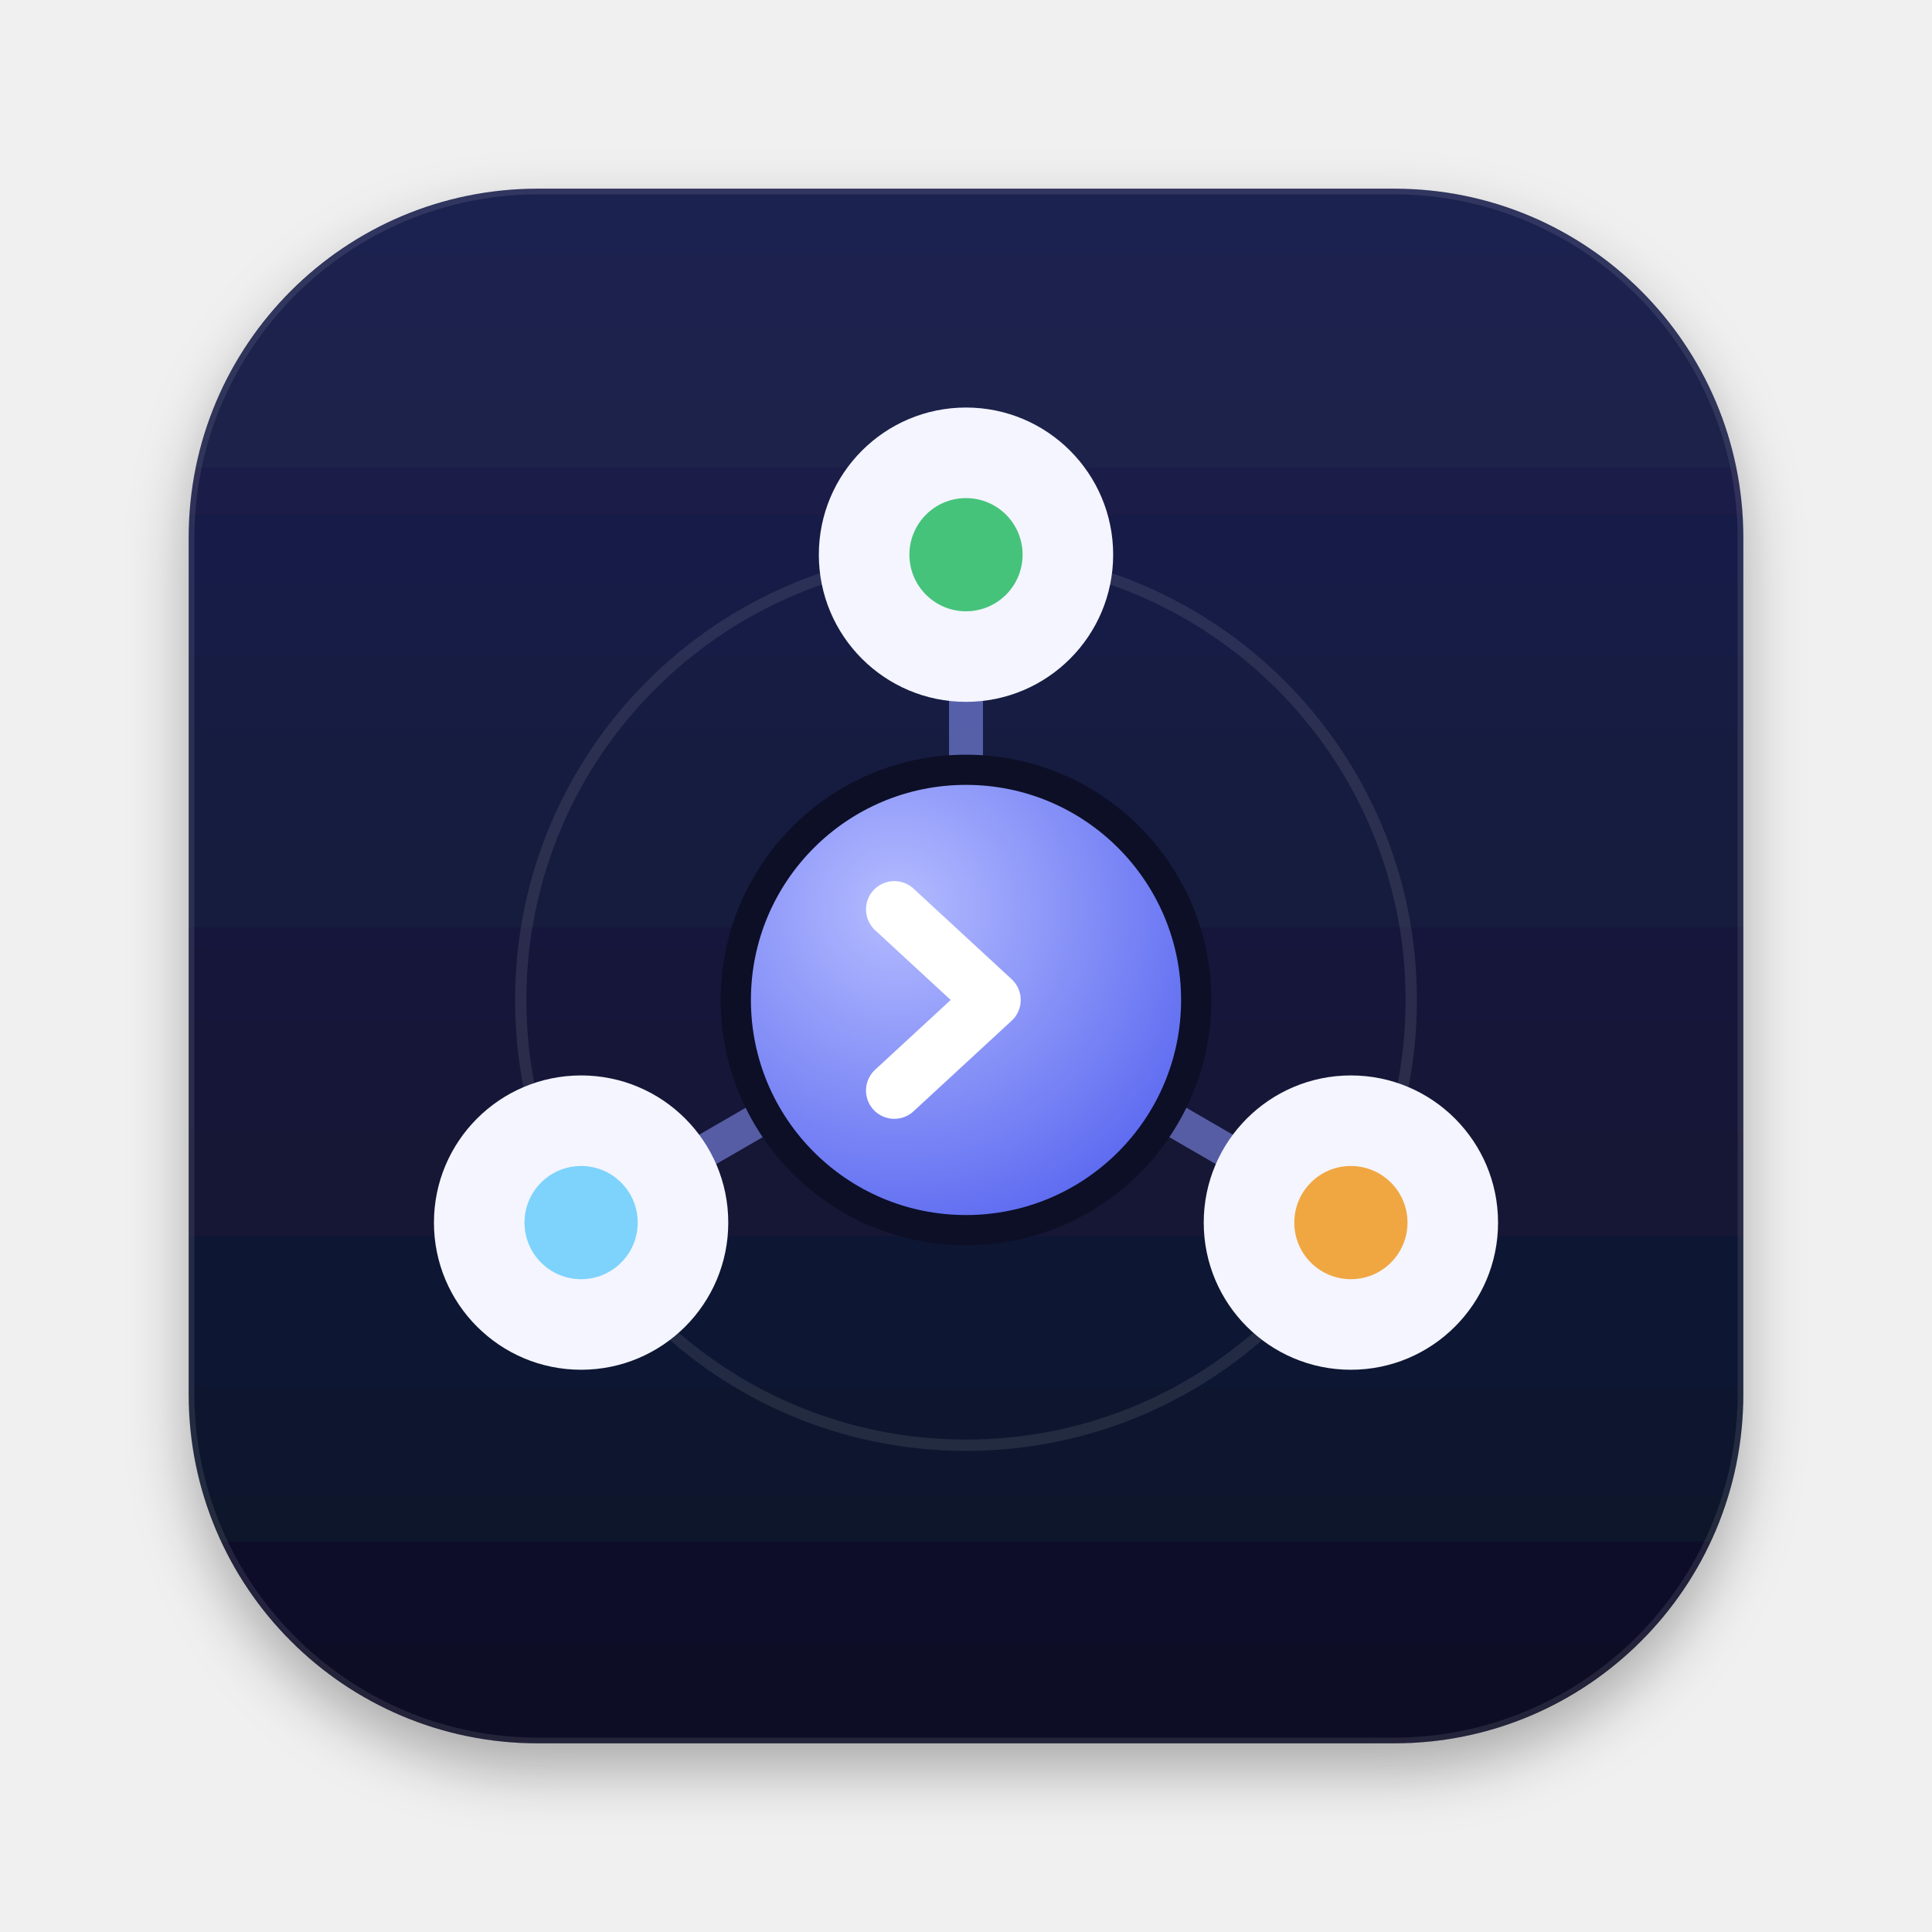
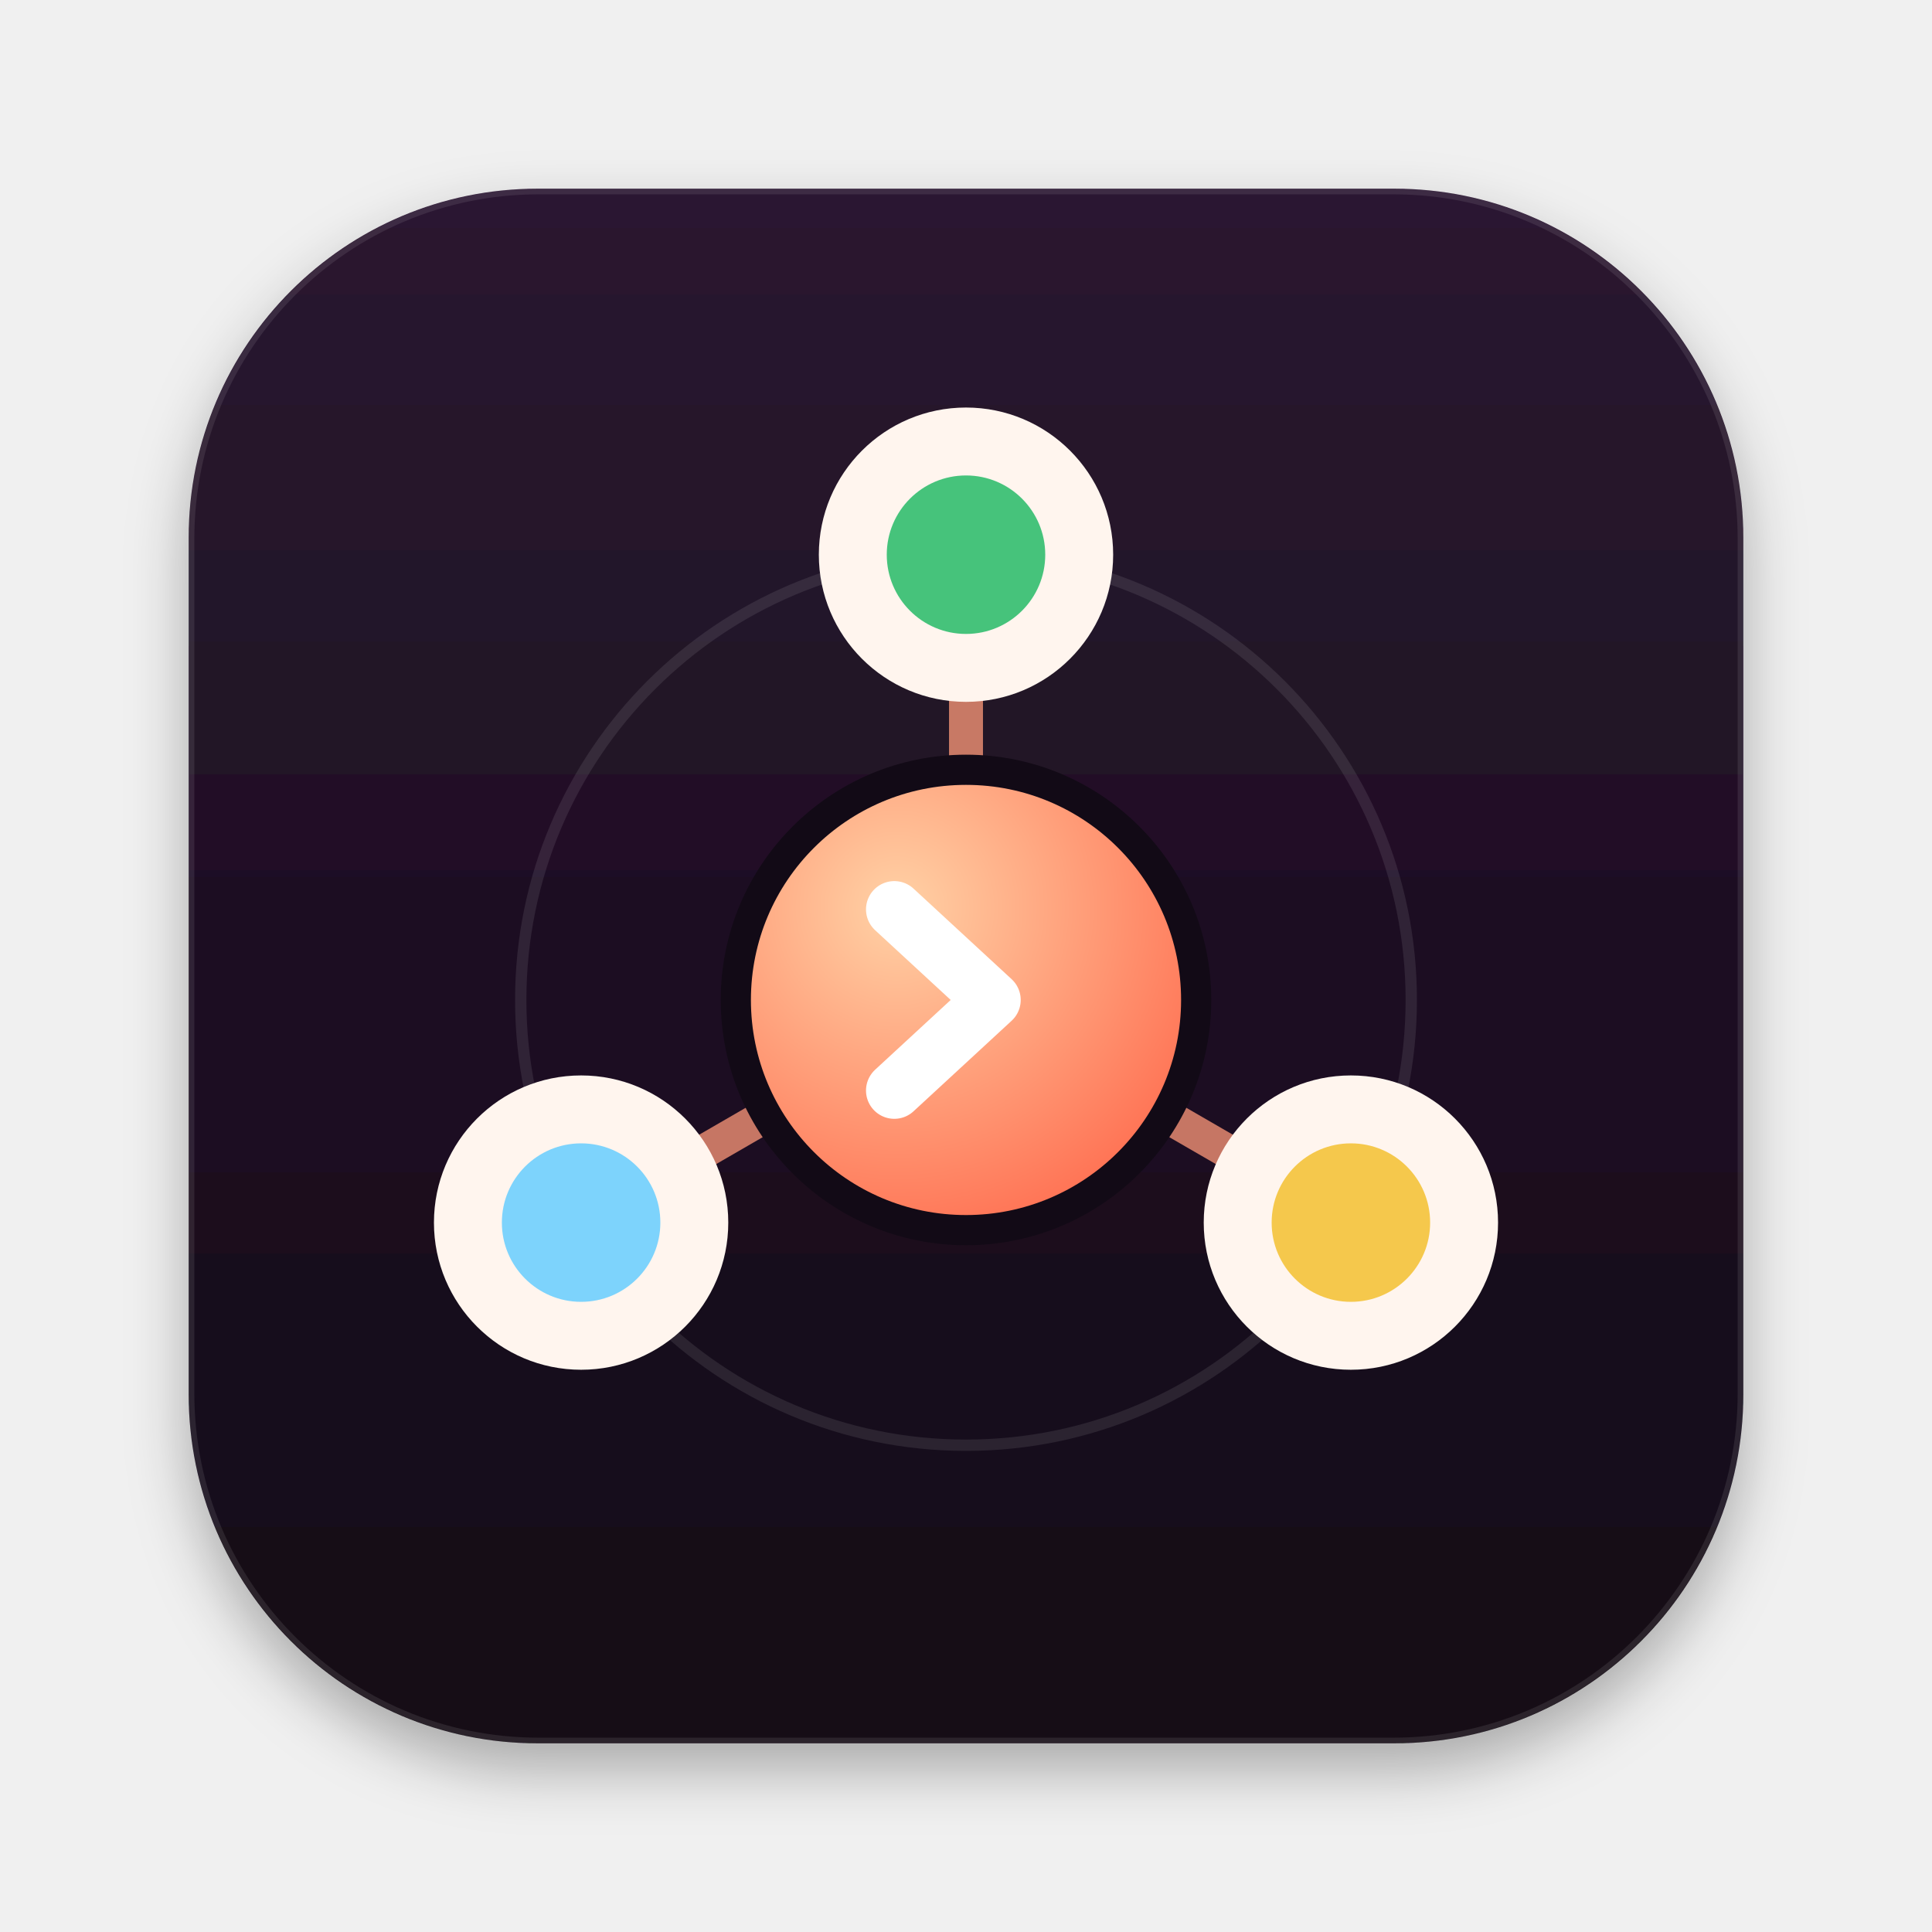
<svg xmlns="http://www.w3.org/2000/svg" viewBox="0 0 1024 1024">
  <defs>
    <filter id="sh" x="-20%" y="-20%" width="140%" height="140%">
      <feDropShadow dx="0" dy="14" stdDeviation="16" flood-color="#000" flood-opacity=".3" />
    </filter>
    <linearGradient id="bg" x1="0" y1="0" x2="0" y2="1">
-       <stop offset="0" stop-color="#1d2350" />
-       <stop offset="1" stop-color="#0c0f26" />
+       <stop offset="0" stop-color="#2a1630" />
+       <stop offset="1" stop-color="#120a16" />
    </linearGradient>
    <radialGradient id="core" cx=".35" cy=".3" r=".8">
-       <stop offset="0" stop-color="#b4bcff" />
-       <stop offset="1" stop-color="#5563ef" />
+       <stop offset="0" stop-color="#ffd2a6" />
+       <stop offset="1" stop-color="#ff6a4d" />
    </radialGradient>
  </defs>
  <rect x="100" y="100" width="824" height="824" rx="185" fill="url(#bg)" filter="url(#sh)" />
  <rect x="101.5" y="101.5" width="821" height="821" rx="184" fill="none" stroke="#fff" stroke-opacity=".09" stroke-width="3" />
  <circle cx="512" cy="530" r="236" fill="none" stroke="#fff" stroke-opacity=".09" stroke-width="6" />
-   <g stroke="#8b98ff" stroke-opacity=".55" stroke-width="18" stroke-linecap="round">
+   <g stroke="#ff9a7a" stroke-opacity=".75" stroke-width="18" stroke-linecap="round">
    <line x1="512" y1="530" x2="512" y2="294" />
    <line x1="512" y1="530" x2="716" y2="648" />
    <line x1="512" y1="530" x2="308" y2="648" />
  </g>
-   <circle cx="512" cy="294" r="78" fill="#f4f5ff" />
-   <circle cx="512" cy="294" r="30" fill="#46c37b" />
-   <circle cx="716" cy="648" r="78" fill="#f4f5ff" />
-   <circle cx="716" cy="648" r="30" fill="#f0a742" />
-   <circle cx="308" cy="648" r="78" fill="#f4f5ff" />
-   <circle cx="308" cy="648" r="30" fill="#7dd3fc" />
-   <circle cx="512" cy="530" r="122" fill="url(#core)" stroke="#0c0f26" stroke-width="16" />
+   <circle cx="512" cy="294" r="78" fill="#fff5ee" />
+   <circle cx="512" cy="294" r="42" fill="#46c37b" />
+   <circle cx="716" cy="648" r="78" fill="#fff5ee" />
+   <circle cx="716" cy="648" r="42" fill="#f5c84c" />
+   <circle cx="308" cy="648" r="78" fill="#fff5ee" />
+   <circle cx="308" cy="648" r="42" fill="#7dd3fc" />
+   <circle cx="512" cy="530" r="122" fill="url(#core)" stroke="#120a16" stroke-width="16" />
  <path d="M474 482 l52 48 -52 48" fill="none" stroke="#fff" stroke-width="30" stroke-linecap="round" stroke-linejoin="round" />
</svg>
